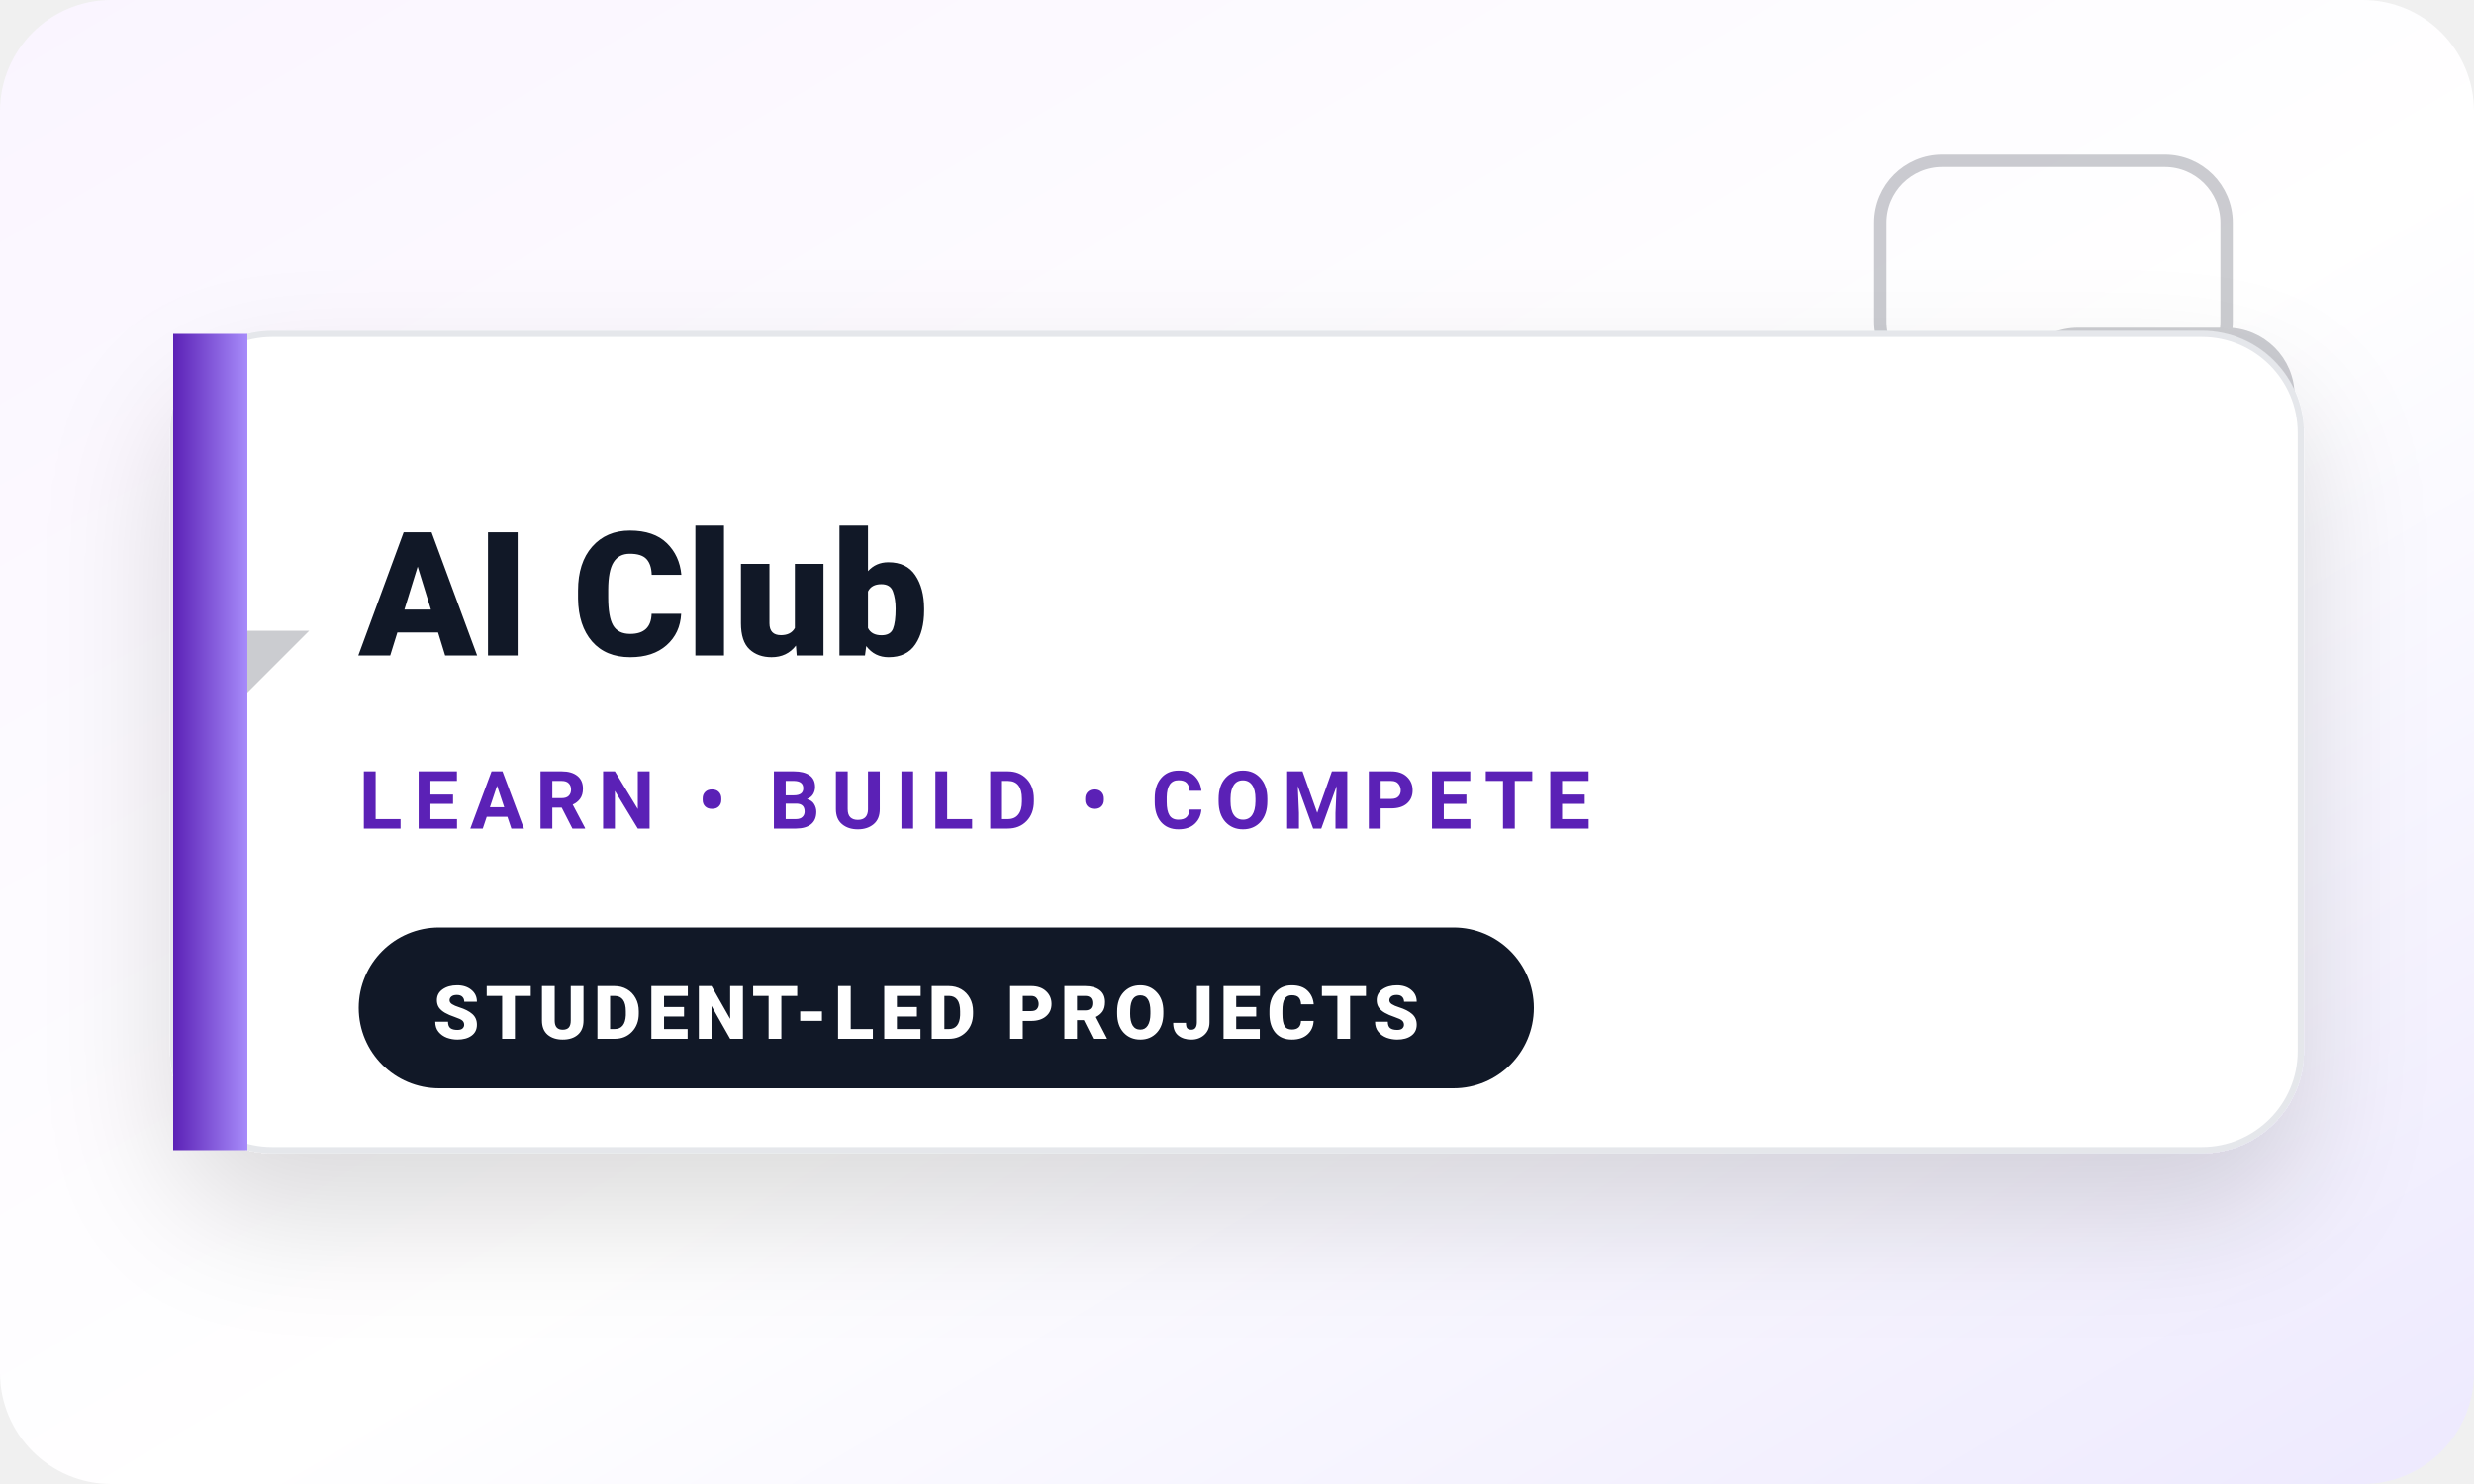
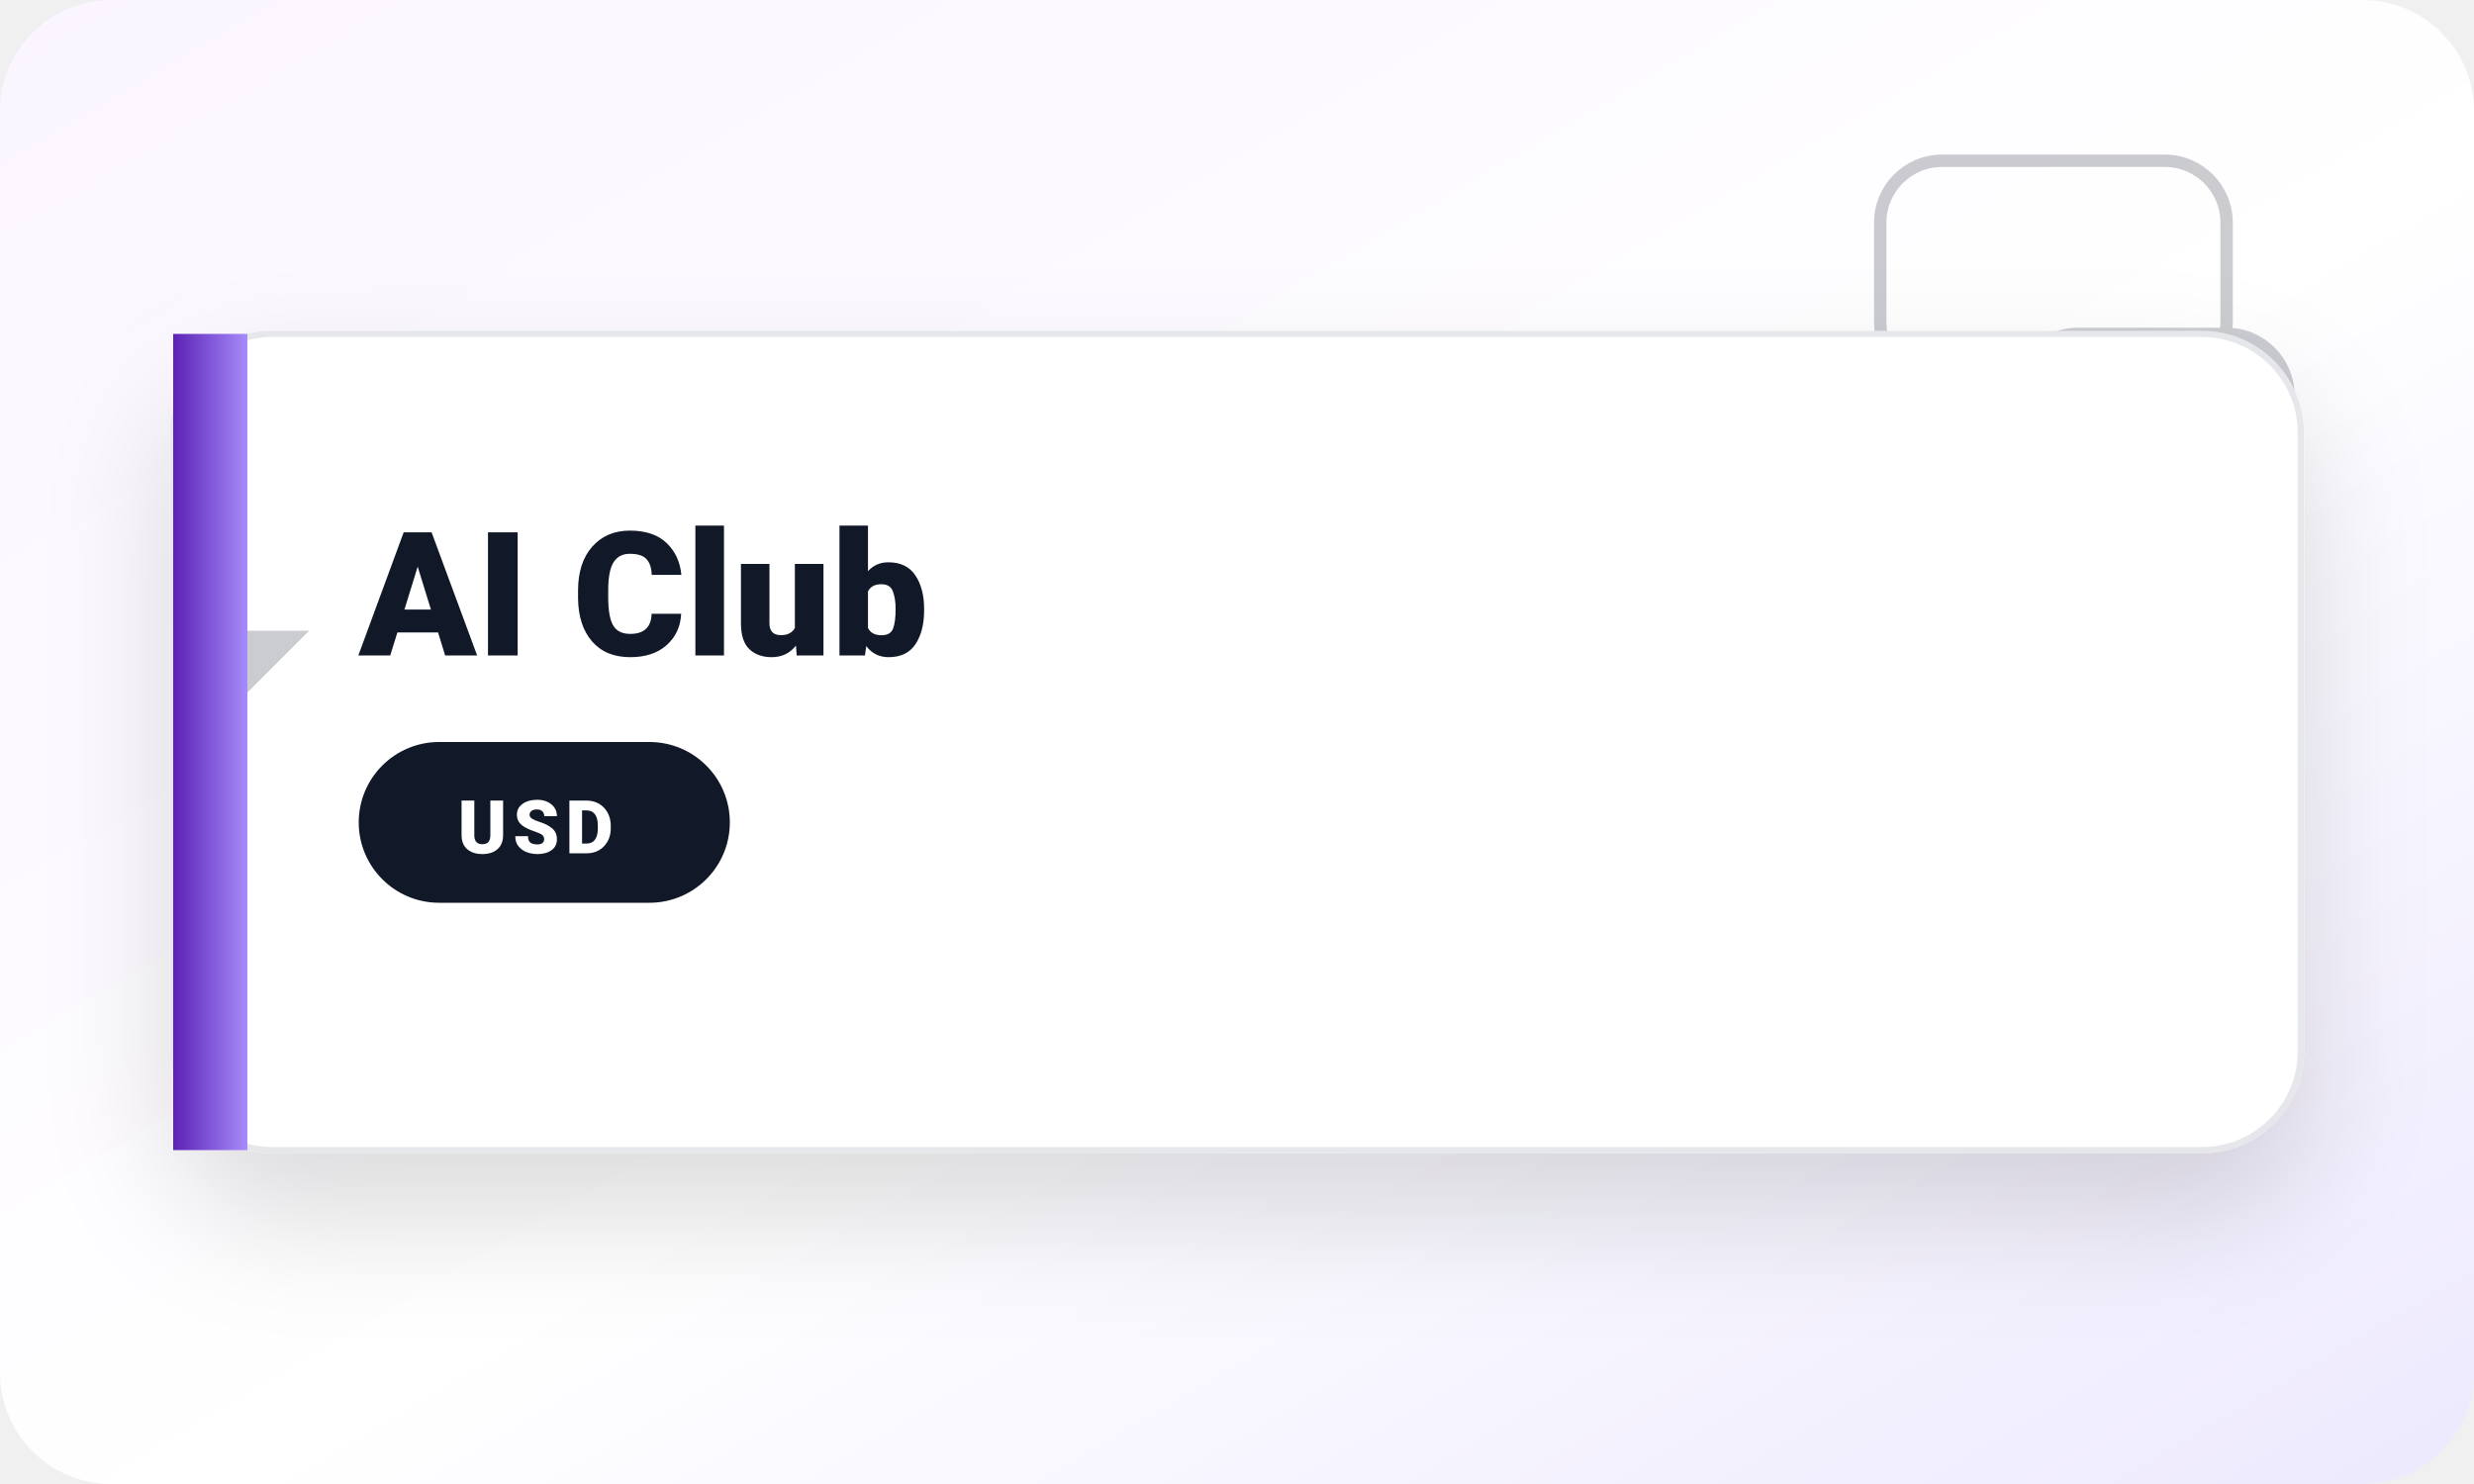
<svg xmlns="http://www.w3.org/2000/svg" width="400" height="240" viewBox="0 0 400 240" fill="none" role="img" aria-label="AI Club banner">
  <defs>
    <linearGradient id="bg" x1="0" y1="0" x2="1" y2="1">
      <stop offset="0" stop-color="#faf5ff" />
      <stop offset="0.55" stop-color="#ffffff" />
      <stop offset="1" stop-color="#ede9fe" />
    </linearGradient>
    <linearGradient id="accent" x1="0" y1="0" x2="1" y2="0">
      <stop offset="0" stop-color="#5b21b6" />
      <stop offset="1" stop-color="#a78bfa" />
    </linearGradient>
    <filter id="softShadow" x="-20%" y="-20%" width="140%" height="160%" color-interpolation-filters="sRGB">
      <feDropShadow dx="0" dy="10" stdDeviation="10" flood-color="#000" flood-opacity="0.14" />
    </filter>
  </defs>
  <rect width="400" height="240" rx="18" fill="url(#bg)" />
  <g opacity="0.22" stroke="#111827" stroke-width="2">
    <rect x="304" y="26" width="56" height="36" rx="10" fill="#ffffff" />
    <rect x="326" y="54" width="44" height="34" rx="10" fill="#ffffff" />
    <rect x="294" y="72" width="56" height="40" rx="12" fill="#ffffff" />
  </g>
  <g filter="url(#softShadow)">
    <rect x="28" y="54" width="344" height="132" rx="16" fill="#ffffff" />
    <rect x="28" y="54" width="344" height="132" rx="16" fill="none" stroke="#e5e7eb" />
  </g>
  <path d="M28 54h12v132H28z" fill="url(#accent)" />
  <path d="M40 102h10l-10 10v-10z" fill="#111827" opacity="0.22" />
  <text x="58" y="106" font-family="ui-sans-serif, -apple-system, BlinkMacSystemFont, 'Segoe UI', Roboto, Helvetica, Arial" font-size="28" font-weight="800" fill="#111827">AI Club</text>
-   <text x="58" y="134" font-family="ui-sans-serif, -apple-system, BlinkMacSystemFont, 'Segoe UI', Roboto, Helvetica, Arial" font-size="13" font-weight="700" letter-spacing="0.14em" fill="#5b21b6">LEARN • BUILD • COMPETE</text>
  <g>
-     <rect x="58" y="150" width="190" height="26" rx="13" fill="#111827" />
-     <text x="70" y="168" font-family="ui-sans-serif, -apple-system, BlinkMacSystemFont, 'Segoe UI', Roboto, Helvetica, Arial" font-size="12" font-weight="800" fill="#ffffff" letter-spacing="0.08em">STUDENT-LED PROJECTS</text>
+     <rect x="58" y="120" width="60" height="26" rx="13" fill="#111827" />
+     <text x="74" y="138" font-family="ui-sans-serif, -apple-system, BlinkMacSystemFont, 'Segoe UI', Roboto, Helvetica, Arial" font-size="12" font-weight="800" fill="#ffffff" letter-spacing="0.08em">USD</text>
  </g>
  <rect x="58" y="112" width="0" height="3" rx="1.5" fill="#a78bfa" opacity="0.9">
    <animate attributeName="width" values="0;92;0" dur="2.8s" repeatCount="indefinite" />
  </rect>
</svg>
